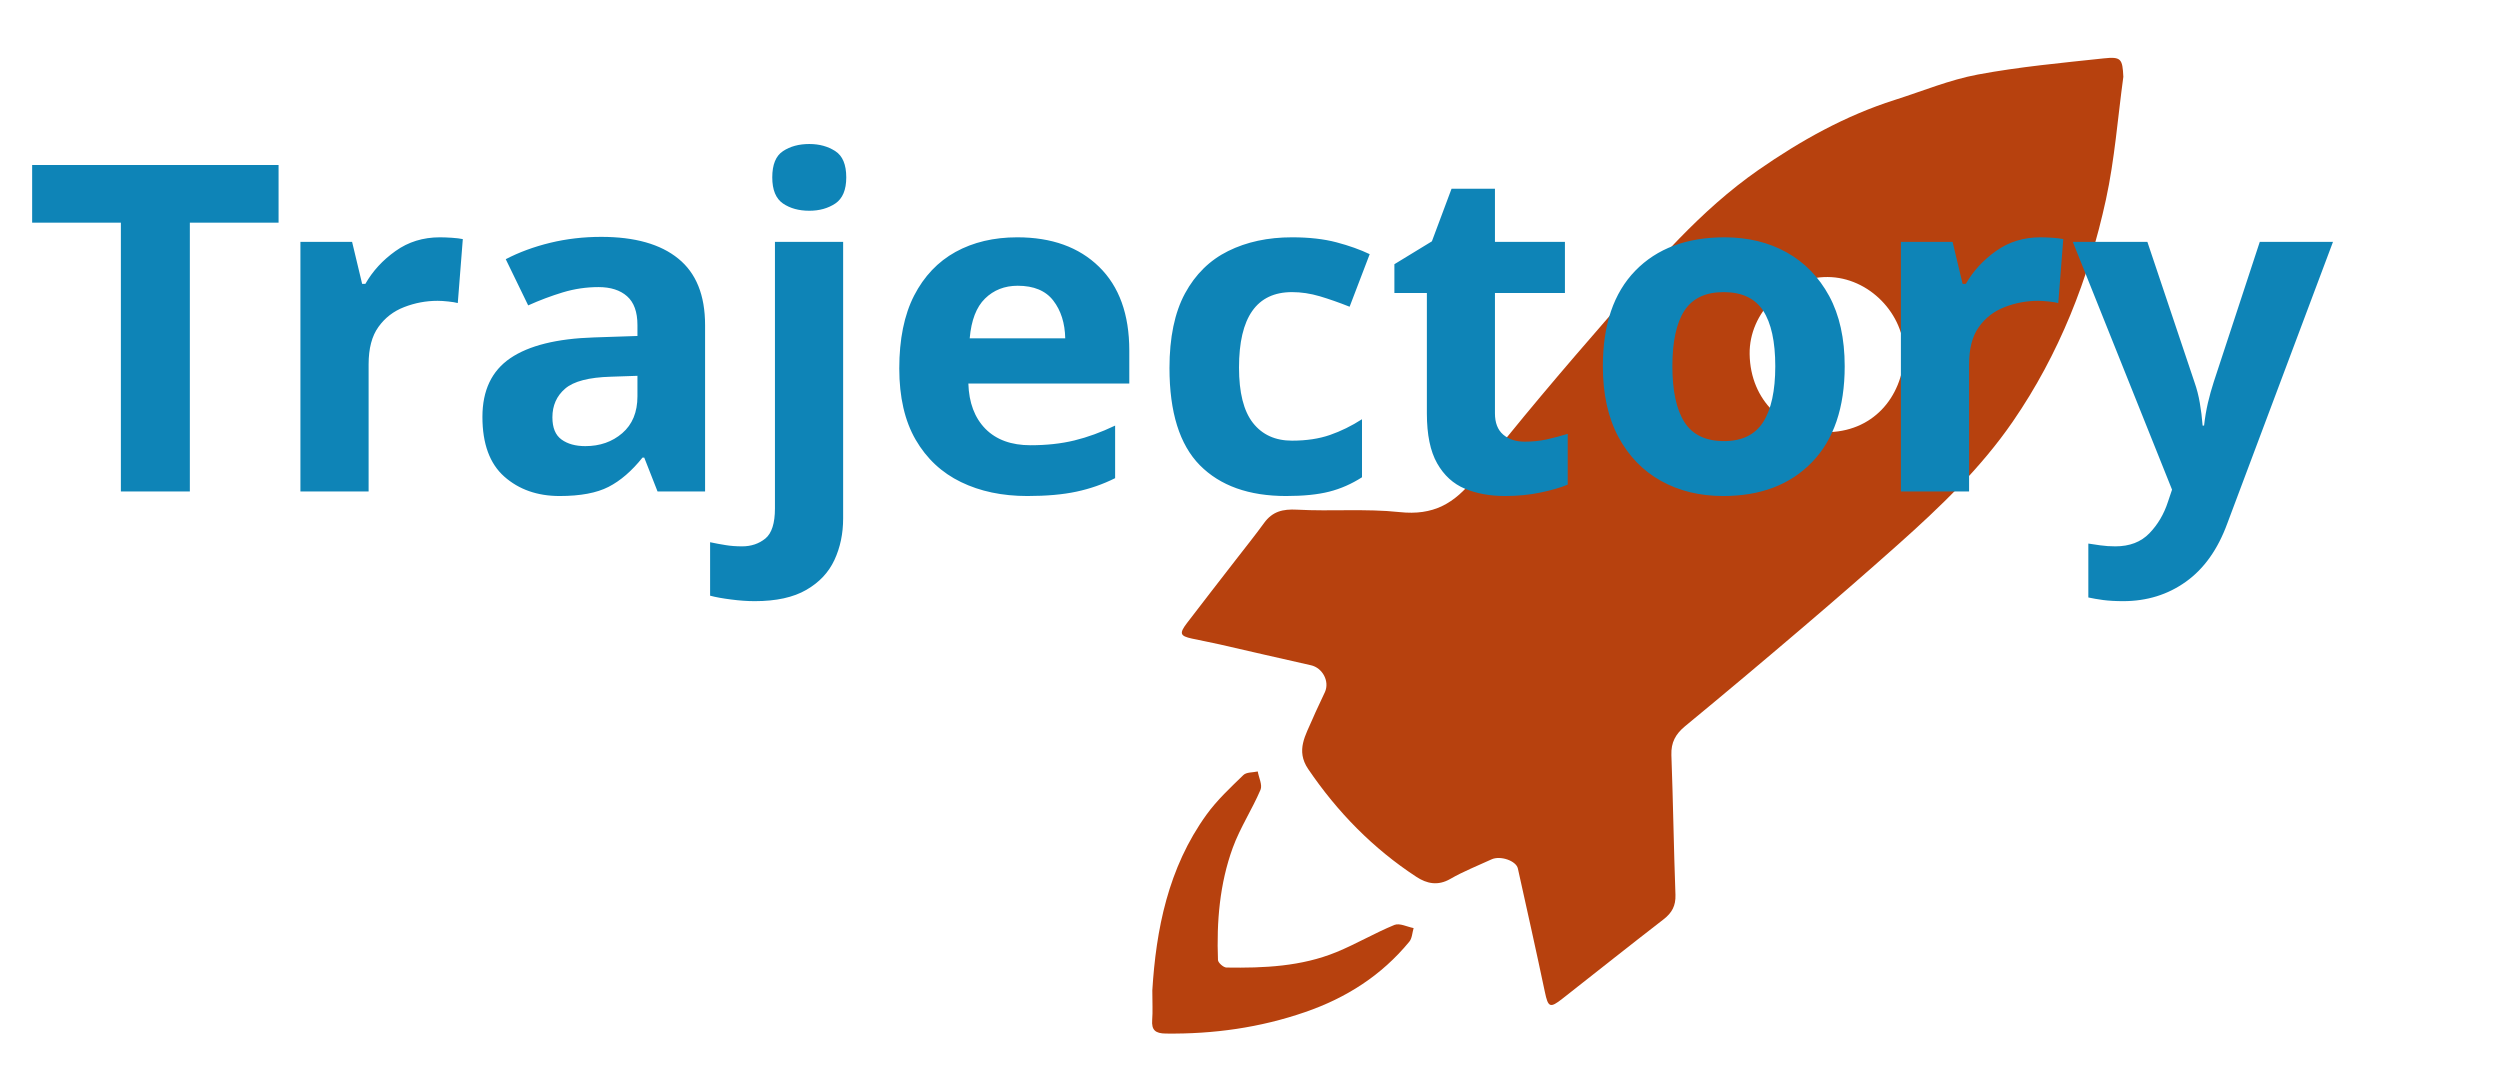
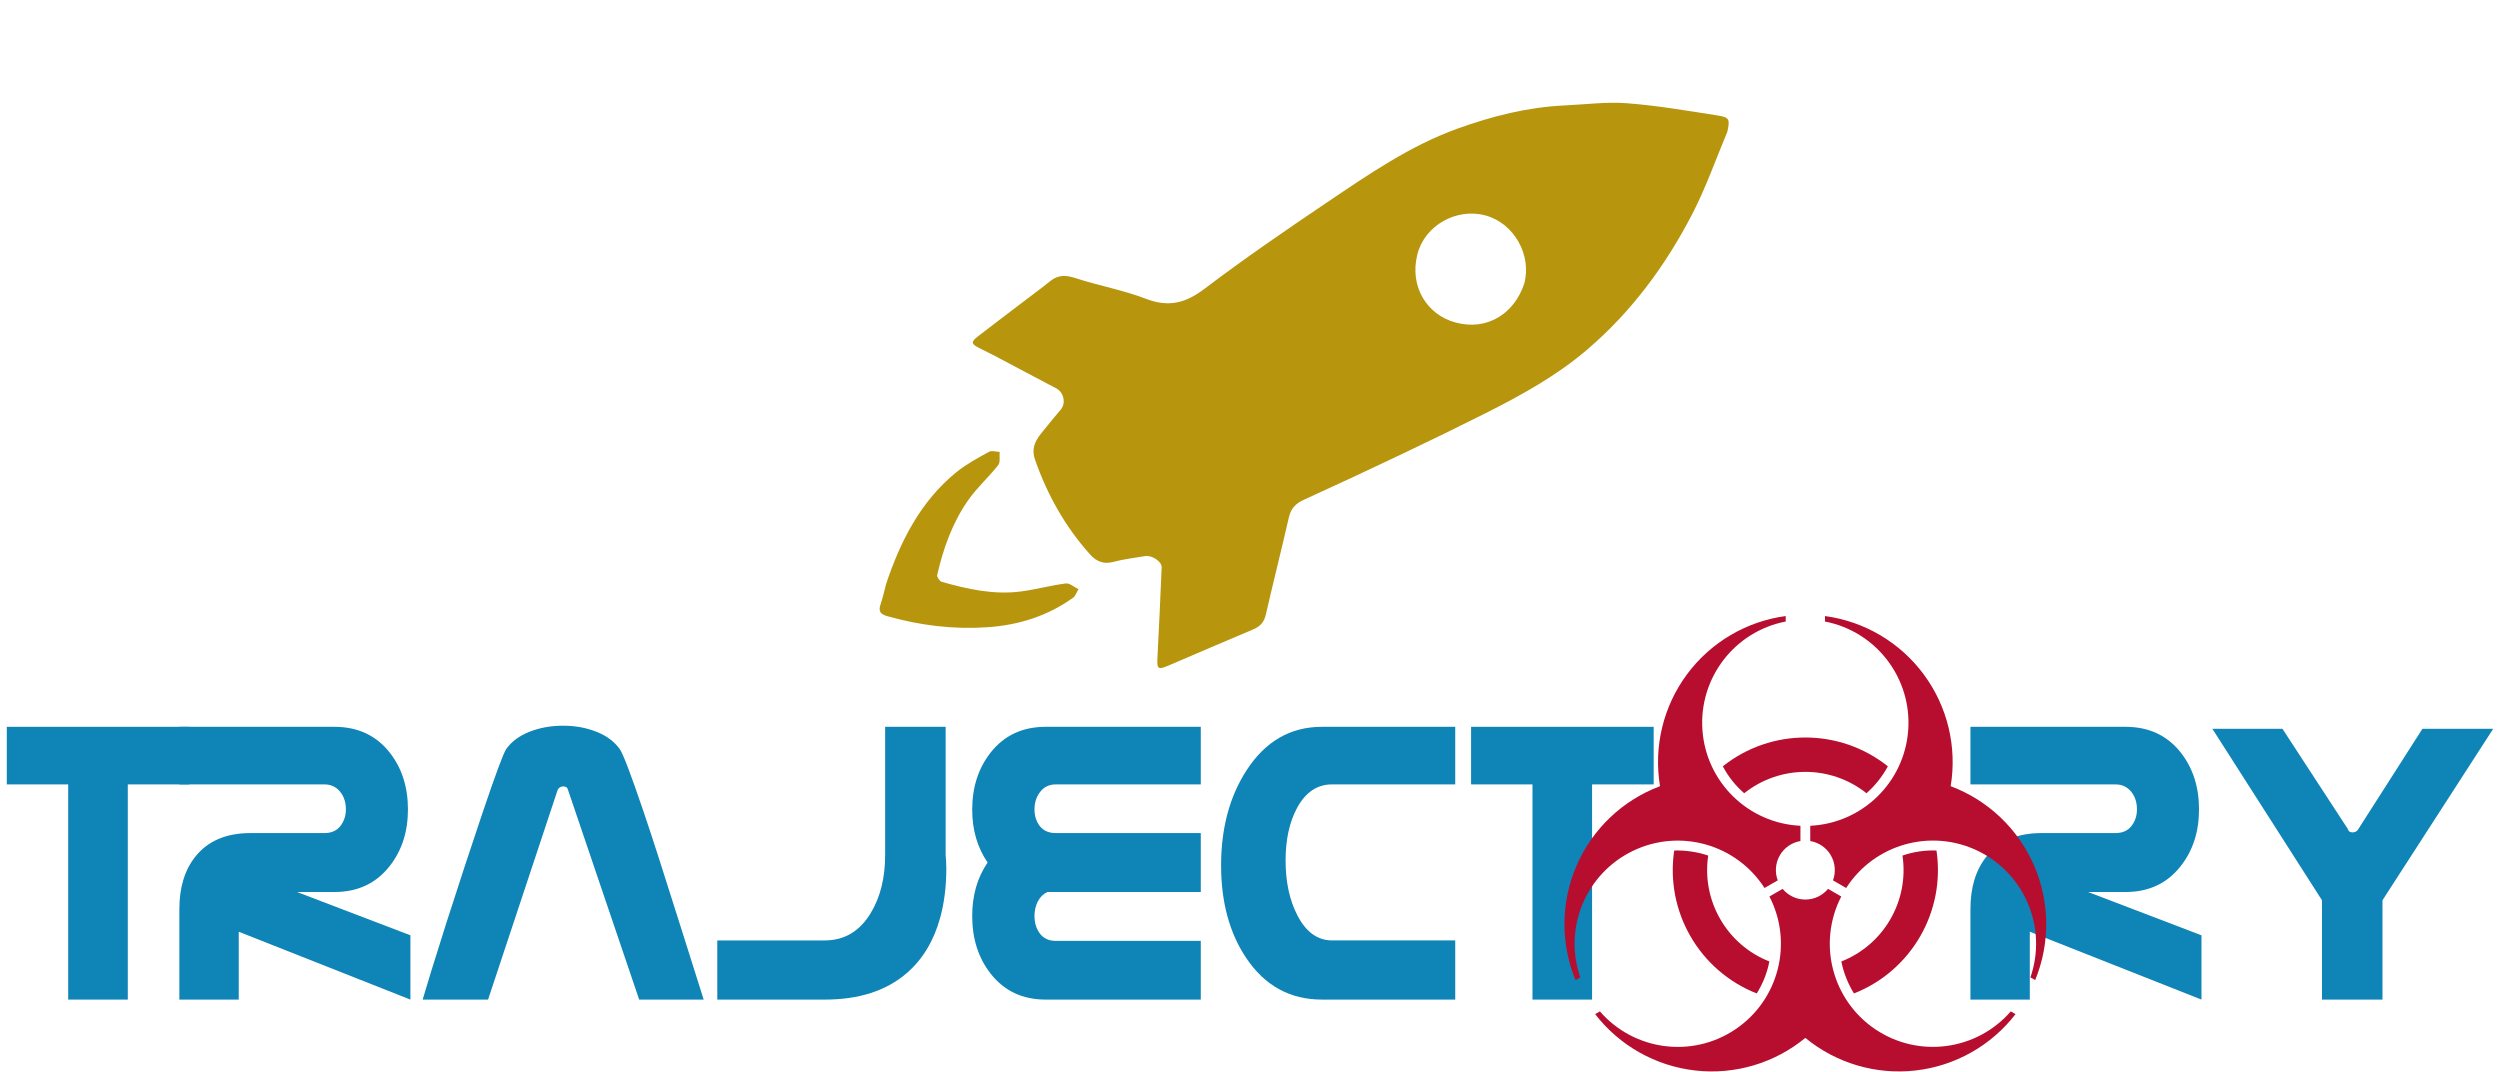
- <svg xmlns="http://www.w3.org/2000/svg" width="350" height="150" id="svg4019" version="1.1">
-   <defs id="defs4021" />
+ <svg xmlns="http://www.w3.org/2000/svg" xmlns:xlink="http://www.w3.org/1999/xlink" width="350" height="150" id="svg4019" version="1.1">
+   <defs id="defs4021">
+     <path transform="matrix(10,0,0,-10,260,260)" id="p" d="M 2.812,-1.046 A 3,3 0 0 1 0.5,2.958 V 4.512 A 10.5,10.5 0 0 1 2,25.308 v 0.558 A 15,15 0 0 0 14.797,8.543 15,15 0 0 0 23.401,-11.201 l -0.483,0.279 A 10.5,10.5 0 0 1 4.157,-1.823 z m 3.415,8.871 a 10,10 0 0 1 -12.453,0 9.5,9.5 0 0 0 -2.176,2.742 13.5,13.5 0 0 0 16.804,0 A 10,10 0 0 0 6.226,7.825 z" />
+     <path transform="matrix(10,0,0,-10,260,260)" id="p-5" d="M 2.812,-1.046 A 3,3 0 0 1 0.5,2.958 V 4.512 A 10.5,10.5 0 0 1 2,25.308 v 0.558 A 15,15 0 0 0 14.797,8.543 15,15 0 0 0 23.401,-11.201 l -0.483,0.279 A 10.5,10.5 0 0 1 4.157,-1.823 z m 3.415,8.871 a 10,10 0 0 1 -12.453,0 9.5,9.5 0 0 0 -2.176,2.742 13.5,13.5 0 0 0 16.804,0 A 10,10 0 0 0 6.226,7.825 z" />
+   </defs>
  <g id="layer1" transform="translate(0,-902.3622)">
-     <g id="g4115" transform="matrix(0.9392289,0,0,0.9392289,170.874,794.3122)" style="fill:#b7410e;fill-opacity:1">
-       <g id="g4121" transform="matrix(1.486423,0,0,1.486423,-12.38035,122.043)" style="fill:#b7410e;fill-opacity:1">
-         <path d="m 98.863,2.993 c -0.563,4.111 -0.867,8.277 -1.747,12.315 -1.735,7.969 -4.688,15.498 -9.331,22.246 -3.213,4.672 -7.294,8.582 -11.509,12.335 -3.185,2.837 -6.407,5.634 -9.653,8.401 -3.878,3.308 -7.782,6.588 -11.717,9.829 -0.946,0.784 -1.409,1.623 -1.365,2.886 0.173,4.67 0.237,9.348 0.408,14.021 0.037,1.095 -0.353,1.804 -1.19,2.452 -3.399,2.627 -6.765,5.305 -10.146,7.959 -1.246,0.98 -1.434,0.872 -1.758,-0.668 -0.871,-4.137 -1.794,-8.26 -2.709,-12.387 -0.172,-0.779 -1.766,-1.321 -2.642,-0.915 -1.387,0.642 -2.817,1.2 -4.134,1.961 -1.24,0.716 -2.356,0.476 -3.389,-0.201 C 23.622,80.378 20.049,76.726 17.117,72.405 15.848,70.535 16.875,69 17.56,67.383 c 0.384,-0.91 0.834,-1.79 1.238,-2.691 C 19.288,63.601 18.547,62.256 17.392,62 14.339,61.323 11.296,60.604 8.249,59.911 7.322,59.7 6.389,59.529 5.46,59.326 4.267,59.066 4.171,58.812 4.958,57.777 c 1.63,-2.14 3.288,-4.257 4.931,-6.386 0.938,-1.214 1.903,-2.409 2.803,-3.652 0.843,-1.165 1.884,-1.418 3.306,-1.34 3.43,0.186 6.896,-0.12 10.297,0.244 3.357,0.359 5.498,-0.832 7.539,-3.456 4.308,-5.537 8.871,-10.881 13.477,-16.172 4.593,-5.274 9.134,-10.625 14.937,-14.666 4.255,-2.96 8.737,-5.464 13.693,-7.038 2.768,-0.878 5.489,-2.017 8.324,-2.546 4.169,-0.779 8.414,-1.168 12.639,-1.622 1.743,-0.188 1.874,0.054 1.959,1.85 m -21.966,27.91 c 0.032,-4.145 -3.563,-7.81 -7.684,-7.834 -4.228,-0.025 -7.889,3.551 -7.825,7.734 0.072,4.715 3.55,7.797 7.572,7.828 4.769,0.036 7.697,-3.475 7.937,-7.728" id="path4101" style="fill:#b7410e;fill-opacity:1" />
-         <path d="m 1.489,94.608 c 0.372,-6.044 1.562,-12.272 5.445,-17.641 1.051,-1.452 2.395,-2.7 3.688,-3.957 0.308,-0.3 0.951,-0.248 1.439,-0.358 0.108,0.62 0.485,1.356 0.276,1.84 -0.843,1.974 -2.047,3.801 -2.78,5.809 -1.319,3.618 -1.629,7.427 -1.484,11.262 0.013,0.272 0.551,0.749 0.85,0.752 3.753,0.058 7.504,-0.1 11.036,-1.551 1.976,-0.812 3.837,-1.914 5.813,-2.724 0.514,-0.208 1.273,0.193 1.919,0.317 -0.136,0.459 -0.149,1.022 -0.43,1.363 -2.78,3.382 -6.31,5.634 -10.434,7.057 -4.547,1.571 -9.2,2.217 -13.988,2.158 C 1.801,98.921 1.395,98.601 1.476,97.555 1.542,96.718 1.489,95.87 1.489,94.608" id="path4103" style="fill:#b7410e;fill-opacity:1" />
+     <g id="g4993" transform="translate(-2.828426,71.2632)">
+       <g id="text4027" style="font-size:64px;font-style:normal;font-variant:normal;font-weight:bold;font-stretch:normal;text-align:start;line-height:125%;letter-spacing:0px;word-spacing:0px;writing-mode:lr-tb;text-anchor:start;fill:#0e84b7;fill-opacity:1;stroke:none;font-family:Nasa;-inkscape-font-specification:Nasa">
+         <path id="path4768" d="m 29.344,940.916 -8.625,0 0,30.125 -8.344,0 0,-30.125 -8.594,0 0,-8.062 25.562,0 0,8.062" />
+         <path id="path4770" d="m 60.282,971.041 -24.031,-9.5 0,9.5 -8.312,0 0,-12.656 c -2e-6,-3.042 0.75,-5.5 2.25,-7.375 1.75,-2.187 4.323,-3.281 7.719,-3.281 l 10.344,0 c 0.958,2e-5 1.698,-0.323 2.219,-0.969 0.521,-0.667 0.781,-1.448 0.781,-2.344 -2.5e-5,-0.958 -0.25,-1.76 -0.75,-2.406 -0.563,-0.729 -1.313,-1.094 -2.25,-1.094 l -20.312,0 0,-8.062 21.719,0 c 3.25,4e-5 5.823,1.198 7.719,3.594 1.708,2.167 2.562,4.823 2.562,7.969 -3.4e-5,3.125 -0.854,5.771 -2.562,7.938 -1.896,2.417 -4.469,3.625 -7.719,3.625 l -5.25,0 15.875,6.062 0,9" />
+         <path id="path4772" d="m 101.344,971.041 -9.031,0 -9.969,-29.375 c -0.063,-0.312 -0.281,-0.469 -0.656,-0.469 -0.354,3e-5 -0.615,0.156 -0.781,0.469 l -9.75,29.375 -9.156,0 c 0.521,-1.812 1.635,-5.417 3.344,-10.812 1.729,-5.396 3.406,-10.5 5.031,-15.312 1.812,-5.354 2.917,-8.333 3.312,-8.938 0.75,-1.062 1.844,-1.875 3.281,-2.438 1.437,-0.562 3,-0.844 4.688,-0.844 1.687,4e-5 3.24,0.281 4.656,0.844 1.437,0.563 2.531,1.375 3.281,2.438 0.458,0.625 1.583,3.583 3.375,8.875 1.104,3.25 2.75,8.354 4.938,15.312 1.333,4.229 2.479,7.854 3.437,10.875" />
+         <path id="path4774" d="m 135.219,950.791 c 0.021,0.208 0.042,0.51 0.062,0.906 0.021,0.375 0.031,0.698 0.031,0.969 -3e-5,2.563 -0.292,4.885 -0.875,6.969 -0.896,3.229 -2.458,5.802 -4.688,7.719 -2.854,2.458 -6.677,3.688 -11.469,3.688 l -15.031,0 0,-8.281 15.031,0 c 2.75,1e-5 4.896,-1.271 6.438,-3.812 1.354,-2.229 2.031,-4.948 2.031,-8.156 l 0,-17.938 8.469,0 0,17.938" />
+         <path id="path4776" d="m 170.938,971.041 -21.719,0 c -3.25,0 -5.823,-1.219 -7.719,-3.656 -1.708,-2.187 -2.562,-4.875 -2.562,-8.062 0,-2.875 0.719,-5.365 2.156,-7.469 -1.438,-2.104 -2.156,-4.573 -2.156,-7.406 0,-3.125 0.854,-5.781 2.562,-7.969 1.896,-2.417 4.469,-3.625 7.719,-3.625 l 21.719,0 0,8.062 -20.312,0 c -0.917,3e-5 -1.646,0.354 -2.188,1.062 -0.521,0.688 -0.781,1.5 -0.781,2.438 -1e-5,0.917 0.25,1.698 0.75,2.344 0.521,0.646 1.26,0.969 2.219,0.969 l 20.312,0 0,8.031 0,0.219 -21.469,0 c -0.563,0.25 -1.01,0.688 -1.344,1.312 -0.313,0.625 -0.469,1.313 -0.469,2.062 -1e-5,0.938 0.25,1.75 0.75,2.438 0.521,0.688 1.26,1.031 2.219,1.031 l 20.312,0 0,8.219" />
+         <path id="path4778" d="m 206.563,971.041 -18.656,0 c -4.479,0 -8.021,-1.948 -10.625,-5.844 -2.333,-3.5 -3.5,-7.812 -3.5,-12.938 0,-5.208 1.188,-9.646 3.562,-13.312 2.625,-4.062 6.146,-6.094 10.562,-6.094 l 18.656,0 0,8.062 -17.25,0 c -2.083,3e-5 -3.719,1.104 -4.906,3.312 -1.063,1.979 -1.594,4.427 -1.594,7.344 -1e-5,3 0.552,5.563 1.656,7.688 1.208,2.333 2.823,3.5 4.844,3.5 l 17.25,0 0,8.281" />
+         <path id="path4780" d="m 234.344,940.916 -8.625,0 0,30.125 -8.344,0 0,-30.125 -8.594,0 0,-8.062 25.562,0 0,8.062" />
+         <path id="path4784" d="m 311.032,971.041 -24.031,-9.5 0,9.5 -8.312,0 0,-12.656 c 0,-3.042 0.75,-5.5 2.25,-7.375 1.75,-2.187 4.323,-3.281 7.719,-3.281 l 10.344,0 c 0.958,2e-5 1.698,-0.323 2.219,-0.969 0.521,-0.667 0.781,-1.448 0.781,-2.344 -2e-5,-0.958 -0.25,-1.76 -0.75,-2.406 -0.563,-0.729 -1.313,-1.094 -2.25,-1.094 l -20.312,0 0,-8.062 21.719,0 c 3.25,4e-5 5.823,1.198 7.719,3.594 1.708,2.167 2.562,4.823 2.562,7.969 -3e-5,3.125 -0.854,5.771 -2.562,7.938 -1.896,2.417 -4.469,3.625 -7.719,3.625 l -5.25,0 15.875,6.062 0,9" />
+         <path id="path4786" d="m 351.875,933.135 -15.5,24 0,13.906 -8.469,0 0,-13.906 -15.344,-24 9.812,0 9.156,14.031 c 0.062,0.313 0.281,0.469 0.656,0.469 0.375,2e-5 0.646,-0.156 0.812,-0.469 l 8.969,-14.031 9.906,0 m -23.969,37.906 0,0" />
+       </g>
+       <g transform="matrix(0.1374993,0,0,0.1374993,219.8269,917.1617)" id="biohazard" style="fill:#b70e2f;fill-opacity:1;stroke-width:6.667;stroke-miterlimit:4;stroke-dasharray:none">
+         <use style="fill:#b70e2f;fill-opacity:1" height="1" width="1" y="0" x="0" id="use3341" xlink:href="#p-5" />
+         <use style="fill:#b70e2f;fill-opacity:1" height="1" width="1" y="0" x="0" id="use3343" transform="matrix(-0.5,0.8660254,-0.8660254,-0.5,615.1666,164.8334)" xlink:href="#p-5" />
+         <use style="fill:#b70e2f;fill-opacity:1" height="1" width="1" y="0" x="0" id="use3345" transform="matrix(-0.5,-0.8660254,0.8660254,-0.5,164.8334,615.1666)" xlink:href="#p-5" />
      </g>
    </g>
-     <text xml:space="preserve" style="font-size:64px;font-style:normal;font-variant:normal;font-weight:bold;font-stretch:normal;text-align:start;line-height:125%;letter-spacing:0px;word-spacing:0px;writing-mode:lr-tb;text-anchor:start;fill:#0e84b7;fill-opacity:1;stroke:none;font-family:Nasa;-inkscape-font-specification:Nasa" x="3.219" y="971.166" id="text4027">
-       <tspan id="tspan4029" x="3.219" y="971.166">Trajectory</tspan>
-     </text>
+     <g id="g4983" transform="matrix(0.9659258,0.258819,-0.258819,0.9659258,153.9063,863.098)" style="fill:#b7960e;fill-opacity:1">
+       <g id="g4989" transform="translate(1,30)" style="fill:#b7960e;fill-opacity:1">
+         <path d="m 98.863,2.993 c -0.563,4.111 -0.867,8.277 -1.747,12.315 -1.735,7.969 -4.688,15.498 -9.331,22.246 -3.213,4.672 -7.294,8.582 -11.509,12.335 -3.185,2.837 -6.407,5.634 -9.653,8.401 -3.878,3.308 -7.782,6.588 -11.717,9.829 -0.946,0.784 -1.409,1.623 -1.365,2.886 0.173,4.67 0.237,9.348 0.408,14.021 0.037,1.095 -0.353,1.804 -1.19,2.452 -3.399,2.627 -6.765,5.305 -10.146,7.959 -1.246,0.98 -1.434,0.872 -1.758,-0.668 -0.871,-4.137 -1.794,-8.26 -2.709,-12.387 -0.172,-0.779 -1.766,-1.321 -2.642,-0.915 -1.387,0.642 -2.817,1.2 -4.134,1.961 -1.24,0.716 -2.356,0.476 -3.389,-0.201 C 23.622,80.378 20.049,76.726 17.117,72.405 15.848,70.535 16.875,69 17.56,67.383 c 0.384,-0.91 0.834,-1.79 1.238,-2.691 C 19.288,63.601 18.547,62.256 17.392,62 14.339,61.323 11.296,60.604 8.249,59.911 7.322,59.7 6.389,59.529 5.46,59.326 4.267,59.066 4.171,58.812 4.958,57.777 c 1.63,-2.14 3.288,-4.257 4.931,-6.386 0.938,-1.214 1.903,-2.409 2.803,-3.652 0.843,-1.165 1.884,-1.418 3.306,-1.34 3.43,0.186 6.896,-0.12 10.297,0.244 3.357,0.359 5.498,-0.832 7.539,-3.456 4.308,-5.537 8.871,-10.881 13.477,-16.172 4.593,-5.274 9.134,-10.625 14.937,-14.666 4.255,-2.96 8.737,-5.464 13.693,-7.038 2.768,-0.878 5.489,-2.017 8.324,-2.546 4.169,-0.779 8.414,-1.168 12.639,-1.622 1.743,-0.188 1.874,0.054 1.959,1.85 m -21.966,27.91 c 0.032,-4.145 -3.563,-7.81 -7.684,-7.834 -4.228,-0.025 -7.889,3.551 -7.825,7.734 0.072,4.715 3.55,7.797 7.572,7.828 4.769,0.036 7.697,-3.475 7.937,-7.728" id="path4969" style="fill:#b7960e;fill-opacity:1" />
+         <path d="m 1.489,94.608 c 0.372,-6.044 1.562,-12.272 5.445,-17.641 1.051,-1.452 2.395,-2.7 3.688,-3.957 0.308,-0.3 0.951,-0.248 1.439,-0.358 0.108,0.62 0.485,1.356 0.276,1.84 -0.843,1.974 -2.047,3.801 -2.78,5.809 -1.319,3.618 -1.629,7.427 -1.484,11.262 0.013,0.272 0.551,0.749 0.85,0.752 3.753,0.058 7.504,-0.1 11.036,-1.551 1.976,-0.812 3.837,-1.914 5.813,-2.724 0.514,-0.208 1.273,0.193 1.919,0.317 -0.136,0.459 -0.149,1.022 -0.43,1.363 -2.78,3.382 -6.31,5.634 -10.434,7.057 -4.547,1.571 -9.2,2.217 -13.988,2.158 C 1.801,98.921 1.395,98.601 1.476,97.555 1.542,96.718 1.489,95.87 1.489,94.608" id="path4971" style="fill:#b7960e;fill-opacity:1" />
+       </g>
+     </g>
  </g>
</svg>
